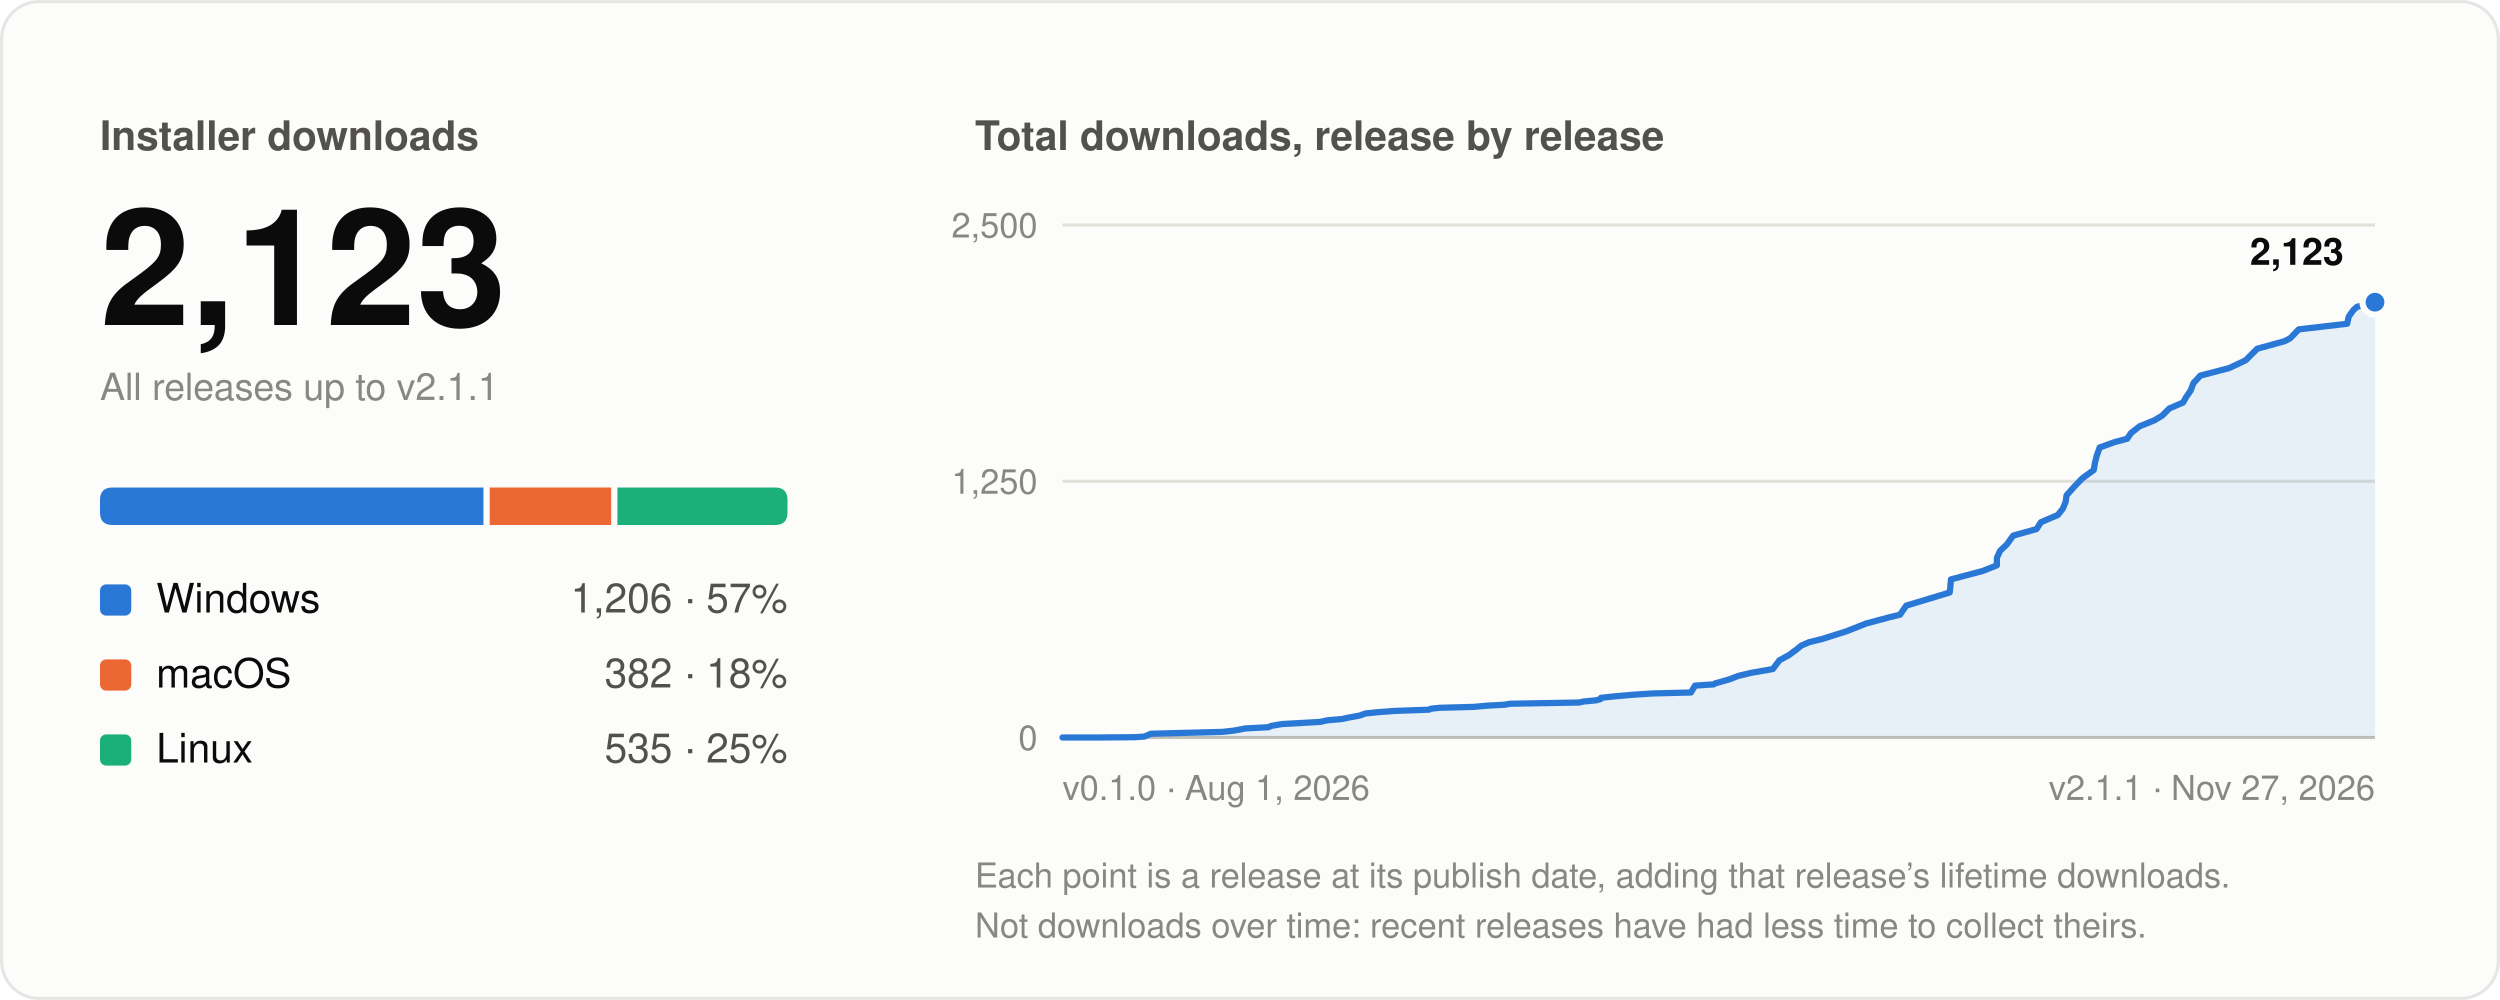
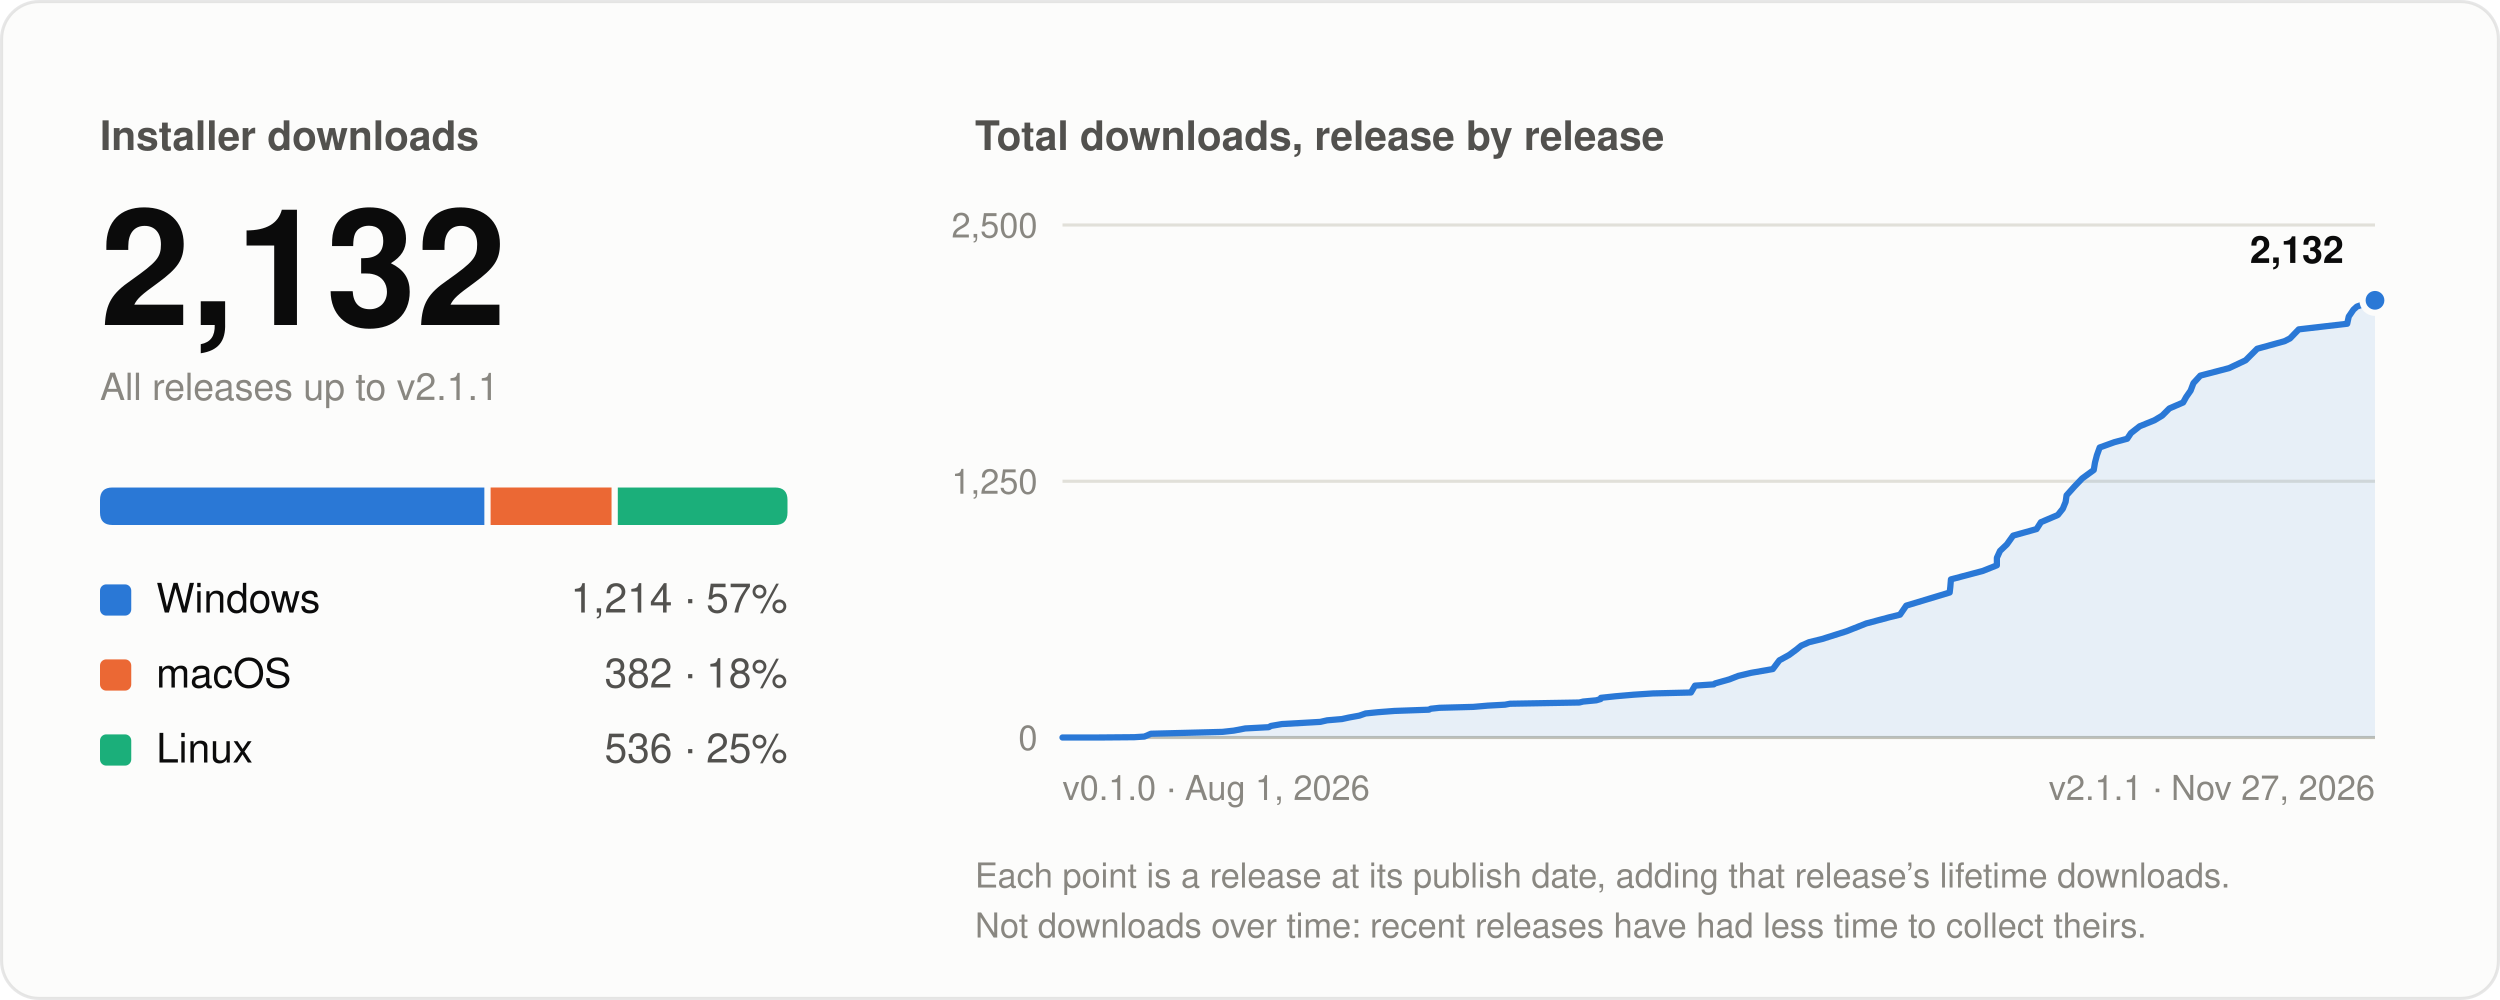
<svg xmlns="http://www.w3.org/2000/svg" width="800" height="320" viewBox="0 0 800 320" role="img" font-family="system-ui, -apple-system, &quot;Segoe UI&quot;, Helvetica, Arial, sans-serif">
  <rect x="0.5" y="0.5" width="799" height="319" rx="12" fill="#fcfcfb" stroke="rgba(11,11,11,0.10)" />
  <text x="32" y="48" font-size="13" font-weight="600" fill="#52514e" text-anchor="start">Installer downloads</text>
-   <text x="32" y="104" font-size="52" font-weight="700" fill="#0b0b0b" text-anchor="start">2,123</text>
+   <text x="32" y="104" font-size="52" font-weight="700" fill="#0b0b0b" text-anchor="start">2,132</text>
  <text x="32" y="128" font-size="12" font-weight="400" fill="#898781" text-anchor="start">All releases up to v2.1.1</text>
-   <path d="M36,156 H154.702 Q154.702,156 154.702,156 V168 Q154.702,168 154.702,168 H36 Q32,168 32,164 V160 Q32,156 36,156 Z" fill="#2a78d6" />
-   <path d="M156.702,156 H195.568 Q195.568,156 195.568,156 V168 Q195.568,168 195.568,168 H156.702 Q156.702,168 156.702,168 V156 Q156.702,156 156.702,156 Z" fill="#eb6834" />
-   <path d="M197.568,156 H248 Q252,156 252,160 V164 Q252,168 248,168 H197.568 Q197.568,168 197.568,168 V156 Q197.568,156 197.568,156 Z" fill="#1baf7a" />
+   <path d="M36,156 H154.994 Q154.994,156 154.994,156 V168 Q154.994,168 154.994,168 H36 Q32,168 32,164 V160 Q32,156 36,156 Z" fill="#2a78d6" />
+   <path d="M156.994,156 H195.696 Q195.696,156 195.696,156 V168 Q195.696,168 195.696,168 H156.994 Q156.994,168 156.994,168 V156 Q156.994,156 156.994,156 Z" fill="#eb6834" />
+   <path d="M197.696,156 H248 Q252,156 252,160 V164 Q252,168 248,168 H197.696 Q197.696,168 197.696,168 V156 Q197.696,156 197.696,156 Z" fill="#1baf7a" />
  <rect x="32" y="187" width="10" height="10" rx="2" fill="#2a78d6" />
  <text x="50" y="196" font-size="13" font-weight="400" fill="#0b0b0b" text-anchor="start">Windows</text>
-   <text x="252" y="196" font-size="13" font-weight="400" fill="#52514e" text-anchor="end">1,206 · 57%</text>
+   <text x="252" y="196" font-size="13" font-weight="400" fill="#52514e" text-anchor="end">1,214 · 57%</text>
  <rect x="32" y="211" width="10" height="10" rx="2" fill="#eb6834" />
  <text x="50" y="220" font-size="13" font-weight="400" fill="#0b0b0b" text-anchor="start">macOS</text>
  <text x="252" y="220" font-size="13" font-weight="400" fill="#52514e" text-anchor="end">382 · 18%</text>
  <rect x="32" y="235" width="10" height="10" rx="2" fill="#1baf7a" />
  <text x="50" y="244" font-size="13" font-weight="400" fill="#0b0b0b" text-anchor="start">Linux</text>
-   <text x="252" y="244" font-size="13" font-weight="400" fill="#52514e" text-anchor="end">535 · 25%</text>
+   <text x="252" y="244" font-size="13" font-weight="400" fill="#52514e" text-anchor="end">536 · 25%</text>
  <text x="312" y="48" font-size="13" font-weight="600" fill="#52514e" text-anchor="start">Total downloads, release by release</text>
  <line x1="340" x2="760" y1="236" y2="236" stroke="#c3c2b7" stroke-width="1" />
  <text x="332" y="240" font-size="11" font-weight="400" fill="#898781" text-anchor="end">0</text>
  <line x1="340" x2="760" y1="154" y2="154" stroke="#e1e0d9" stroke-width="1" />
  <text x="332" y="158" font-size="11" font-weight="400" fill="#898781" text-anchor="end">1,250</text>
  <line x1="340" x2="760" y1="72" y2="72" stroke="#e1e0d9" stroke-width="1" />
  <text x="332" y="76" font-size="11" font-weight="400" fill="#898781" text-anchor="end">2,500</text>
-   <path d="M340.0,236.0 L340.0,236.0 L343.6,236.0 L350.9,236.0 L351.4,236.0 L363.0,235.9 L366.2,235.7 L368.3,234.8 L391.2,234.2 L394.8,233.8 L398.5,233.1 L406.0,232.7 L406.7,232.3 L410.2,231.7 L417.3,231.3 L422.5,231.0 L424.7,230.5 L429.4,230.1 L431.7,229.6 L435.0,229.0 L437.0,228.3 L441.0,227.9 L446.2,227.5 L457.3,227.1 L457.8,226.8 L460.6,226.5 L471.5,226.2 L476.1,225.8 L481.6,225.5 L483.2,225.2 L505.4,224.8 L506.6,224.5 L510.8,224.1 L512.2,223.7 L512.3,223.3 L517.0,222.8 L522.8,222.3 L528.9,221.9 L541.1,221.6 L542.4,219.4 L548.4,219.0 L548.8,218.7 L553.4,217.4 L556.2,216.3 L560.4,215.3 L567.3,214.1 L569.4,211.3 L572.5,209.6 L574.8,207.9 L576.4,206.6 L578.9,205.5 L583.0,204.5 L590.9,202.0 L597.2,199.5 L604.7,197.5 L608.0,196.7 L610.0,193.8 L623.9,189.6 L624.1,187.8 L624.3,185.4 L634.5,182.7 L639.0,180.9 L639.0,178.5 L640.0,176.3 L642.2,174.2 L644.2,171.4 L651.7,169.3 L653.1,167.1 L658.5,164.8 L660.1,162.8 L661.0,160.6 L661.3,158.5 L663.9,155.6 L666.3,153.1 L670.0,150.4 L670.4,148.0 L671.0,145.7 L671.9,143.2 L676.6,141.5 L680.7,140.4 L681.9,138.6 L684.7,136.4 L689.4,134.5 L691.9,133.0 L694.2,130.7 L698.6,128.8 L699.6,127.0 L701.0,125.0 L701.9,122.6 L704.1,120.2 L713.3,117.8 L718.6,115.3 L722.3,111.6 L731.0,109.2 L732.8,108.3 L735.6,105.4 L751.1,103.6 L751.6,101.3 L753.1,99.2 L754.2,98.2 L760.0,96.7 L760.0,236 L340.0,236 Z" fill="#2a78d6" fill-opacity="0.1" />
-   <path d="M340.0,236.0 L340.0,236.0 L343.6,236.0 L350.9,236.0 L351.4,236.0 L363.0,235.9 L366.2,235.7 L368.3,234.8 L391.2,234.2 L394.8,233.8 L398.5,233.1 L406.0,232.7 L406.7,232.3 L410.2,231.7 L417.3,231.3 L422.5,231.0 L424.7,230.5 L429.4,230.1 L431.7,229.6 L435.0,229.0 L437.0,228.3 L441.0,227.9 L446.2,227.5 L457.3,227.1 L457.8,226.8 L460.6,226.5 L471.5,226.2 L476.1,225.8 L481.6,225.5 L483.2,225.2 L505.4,224.8 L506.6,224.5 L510.8,224.1 L512.2,223.7 L512.3,223.3 L517.0,222.8 L522.8,222.3 L528.9,221.9 L541.1,221.6 L542.4,219.4 L548.4,219.0 L548.8,218.7 L553.4,217.4 L556.2,216.3 L560.4,215.3 L567.3,214.1 L569.4,211.3 L572.5,209.6 L574.8,207.9 L576.4,206.6 L578.9,205.5 L583.0,204.5 L590.9,202.0 L597.2,199.5 L604.7,197.5 L608.0,196.7 L610.0,193.8 L623.9,189.6 L624.1,187.8 L624.3,185.4 L634.5,182.7 L639.0,180.9 L639.0,178.5 L640.0,176.3 L642.2,174.2 L644.2,171.4 L651.7,169.3 L653.1,167.1 L658.5,164.8 L660.1,162.8 L661.0,160.6 L661.3,158.5 L663.9,155.6 L666.3,153.1 L670.0,150.4 L670.4,148.0 L671.0,145.7 L671.9,143.2 L676.6,141.5 L680.7,140.4 L681.9,138.6 L684.7,136.4 L689.4,134.5 L691.9,133.0 L694.2,130.7 L698.6,128.8 L699.6,127.0 L701.0,125.0 L701.9,122.6 L704.1,120.2 L713.3,117.8 L718.6,115.3 L722.3,111.6 L731.0,109.2 L732.8,108.3 L735.6,105.4 L751.1,103.6 L751.6,101.3 L753.1,99.2 L754.2,98.2 L760.0,96.7" fill="none" stroke="#2a78d6" stroke-width="2" stroke-linejoin="round" stroke-linecap="round" />
-   <circle cx="760.0" cy="96.7" r="4" fill="#2a78d6" stroke="#fcfcfb" stroke-width="2" />
-   <text x="750" y="84.731" font-size="12" font-weight="600" fill="#0b0b0b" text-anchor="end">2,123</text>
+   <path d="M340.0,236.0 L340.0,236.0 L343.6,236.0 L350.9,236.0 L351.4,236.0 L363.0,235.9 L366.2,235.7 L368.3,234.8 L391.2,234.2 L394.8,233.8 L398.5,233.1 L406.0,232.7 L406.7,232.3 L410.2,231.7 L417.3,231.3 L422.5,231.0 L424.7,230.5 L429.4,230.1 L431.7,229.6 L435.0,229.0 L437.0,228.3 L441.0,227.9 L446.2,227.5 L457.3,227.1 L457.8,226.8 L460.6,226.5 L471.5,226.2 L476.1,225.8 L481.6,225.5 L483.2,225.2 L505.4,224.8 L506.6,224.5 L510.8,224.1 L512.2,223.7 L512.3,223.3 L517.0,222.8 L522.8,222.3 L528.9,221.9 L541.1,221.6 L542.4,219.4 L548.4,219.0 L548.8,218.7 L553.4,217.4 L556.2,216.3 L560.4,215.3 L567.3,214.1 L569.4,211.3 L572.5,209.6 L574.8,207.9 L576.4,206.6 L578.9,205.5 L583.0,204.5 L590.9,202.0 L597.2,199.5 L604.7,197.5 L608.0,196.7 L610.0,193.8 L623.9,189.6 L624.1,187.8 L624.3,185.4 L634.5,182.7 L639.0,180.9 L639.0,178.5 L640.0,176.3 L642.2,174.2 L644.2,171.4 L651.7,169.3 L653.1,167.1 L658.5,164.8 L660.1,162.8 L661.0,160.6 L661.3,158.5 L663.9,155.6 L666.3,153.1 L670.0,150.4 L670.4,148.0 L671.0,145.7 L671.9,143.2 L676.6,141.5 L680.7,140.4 L681.9,138.6 L684.7,136.4 L689.4,134.5 L691.9,133.0 L694.2,130.7 L698.6,128.8 L699.6,127.0 L701.0,125.0 L701.9,122.6 L704.1,120.2 L713.3,117.8 L718.6,115.3 L722.3,111.6 L731.0,109.2 L732.8,108.3 L735.6,105.4 L751.1,103.6 L751.6,101.3 L753.1,99.1 L754.2,98.1 L760.0,96.1 L760.0,236 L340.0,236 Z" fill="#2a78d6" fill-opacity="0.1" />
+   <path d="M340.0,236.0 L340.0,236.0 L343.6,236.0 L350.9,236.0 L351.4,236.0 L363.0,235.9 L366.2,235.7 L368.3,234.8 L391.2,234.2 L394.8,233.8 L398.5,233.1 L406.0,232.7 L406.7,232.3 L410.2,231.7 L417.3,231.3 L422.5,231.0 L424.7,230.5 L429.4,230.1 L431.7,229.6 L435.0,229.0 L437.0,228.3 L441.0,227.9 L446.2,227.5 L457.3,227.1 L457.8,226.8 L460.6,226.5 L471.5,226.2 L476.1,225.8 L481.6,225.5 L483.2,225.2 L505.4,224.8 L506.6,224.5 L510.8,224.1 L512.2,223.7 L512.3,223.3 L517.0,222.8 L522.8,222.3 L528.9,221.9 L541.1,221.6 L542.4,219.4 L548.4,219.0 L548.8,218.7 L553.4,217.4 L556.2,216.3 L560.4,215.3 L567.3,214.1 L569.4,211.3 L572.5,209.6 L574.8,207.9 L576.4,206.6 L578.9,205.5 L583.0,204.5 L590.9,202.0 L597.2,199.5 L604.7,197.5 L608.0,196.7 L610.0,193.8 L623.9,189.6 L624.1,187.8 L624.3,185.4 L634.5,182.7 L639.0,180.9 L639.0,178.5 L640.0,176.3 L642.2,174.2 L644.2,171.4 L651.7,169.3 L653.1,167.1 L658.5,164.8 L660.1,162.8 L661.0,160.6 L661.3,158.5 L663.9,155.6 L666.3,153.1 L670.0,150.4 L670.4,148.0 L671.0,145.7 L671.9,143.2 L676.6,141.5 L680.7,140.4 L681.9,138.6 L684.7,136.4 L689.4,134.5 L691.9,133.0 L694.2,130.7 L698.6,128.8 L699.6,127.0 L701.0,125.0 L701.9,122.6 L704.1,120.2 L713.3,117.8 L718.6,115.3 L722.3,111.6 L731.0,109.2 L732.8,108.3 L735.6,105.4 L751.1,103.6 L751.6,101.3 L753.1,99.1 L754.2,98.1 L760.0,96.1" fill="none" stroke="#2a78d6" stroke-width="2" stroke-linejoin="round" stroke-linecap="round" />
+   <circle cx="760.0" cy="96.1" r="4" fill="#2a78d6" stroke="#fcfcfb" stroke-width="2" />
+   <text x="750" y="84.141" font-size="12" font-weight="600" fill="#0b0b0b" text-anchor="end">2,132</text>
  <text x="340" y="256" font-size="11" font-weight="400" fill="#898781" text-anchor="start">v0.1.0 · Aug 1, 2026</text>
  <text x="760" y="256" font-size="11" font-weight="400" fill="#898781" text-anchor="end">v2.1.1 · Nov 27, 2026</text>
  <text x="312" y="284" font-size="11" font-weight="400" fill="#898781" text-anchor="start">Each point is a release at its publish date, adding that release’s lifetime downloads.</text>
  <text x="312" y="300" font-size="11" font-weight="400" fill="#898781" text-anchor="start">Not downloads over time: recent releases have had less time to collect theirs.</text>
</svg>
